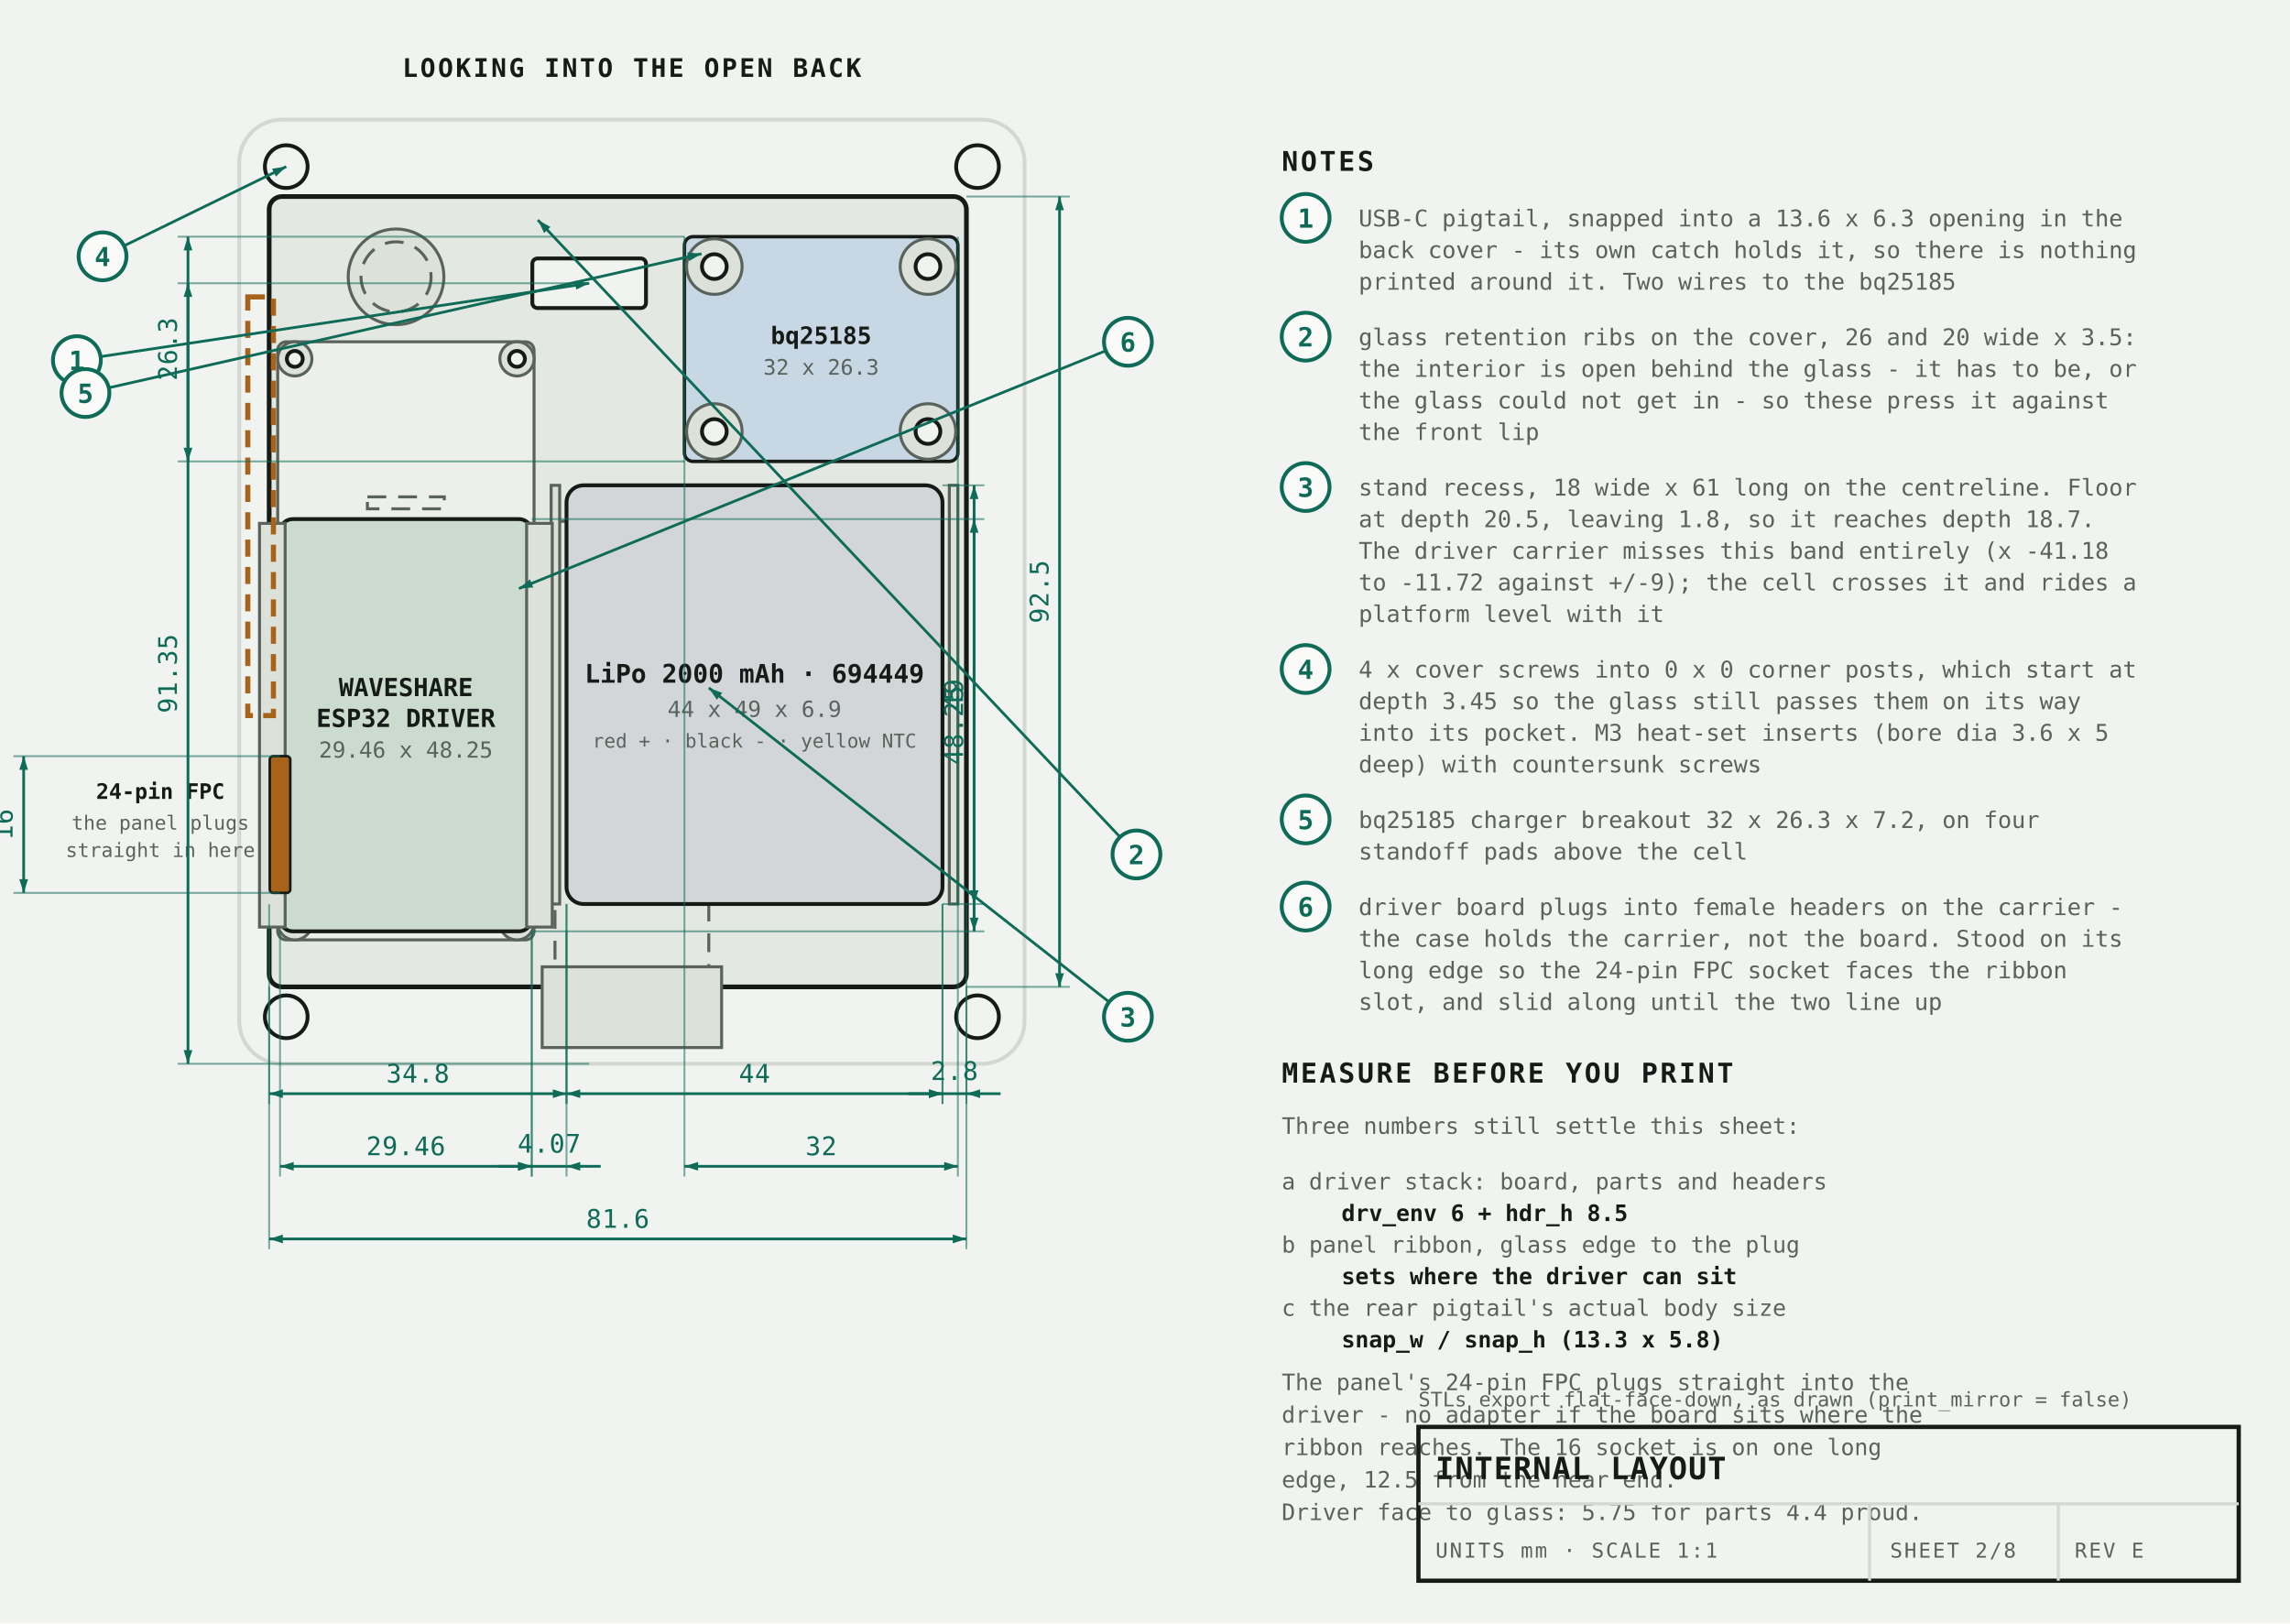
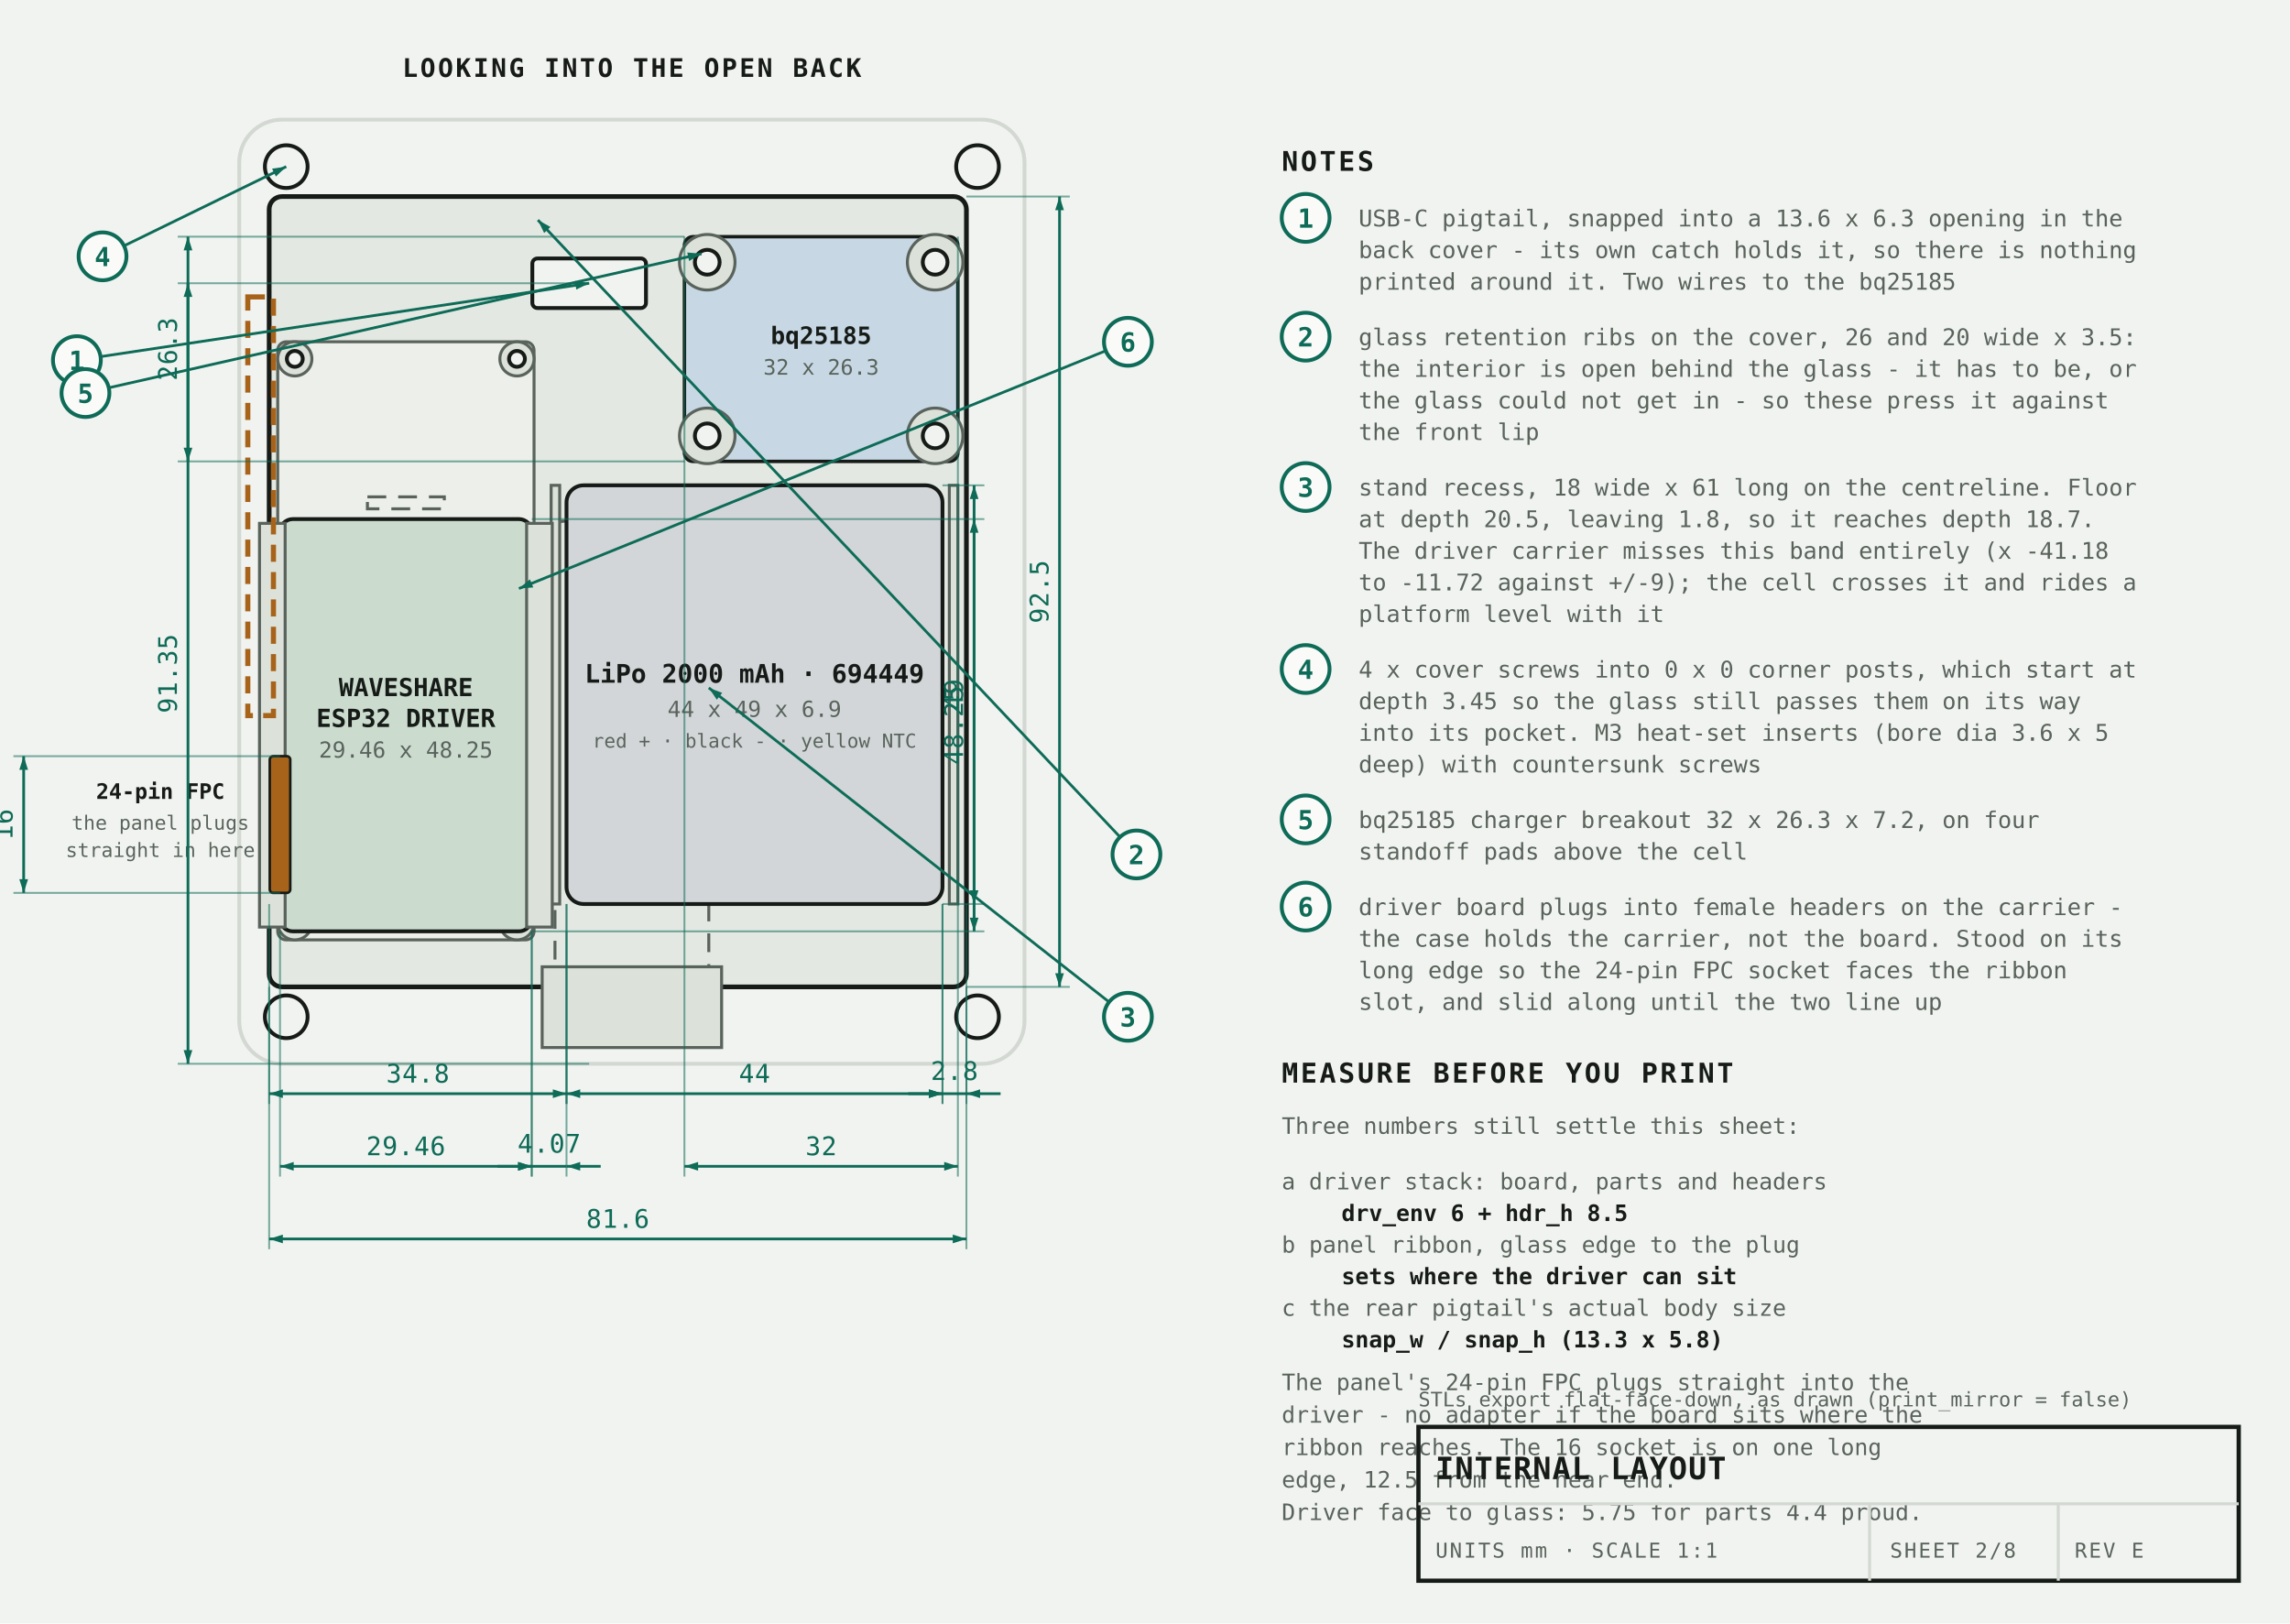
<svg xmlns="http://www.w3.org/2000/svg" class="dwg" width="1072" height="760" id="s2" viewBox="0 0 268 190" role="img">
  <style>
svg{font-family:"IBM Plex Mono",ui-monospace,monospace}
.bg{fill:#F1F3F0;stroke:none}
.part{fill:#E4E8E3;stroke:#171B18;stroke-width:.55}
.edge{fill:none;stroke:#171B18;stroke-width:.5}
.inkline{fill:none;stroke:#171B18;stroke-width:1.1}
.ghost{fill:none;stroke:#D3D8D2;stroke-width:.45}
.hid{fill:none;stroke:#59635C;stroke-width:.35;stroke-dasharray:2.2 1.4}
.cl{fill:none;stroke:#59635C;stroke-width:.28;stroke-dasharray:6 1.6 1 1.6;opacity:.75}
.cut{fill:#F1F3F0;stroke:#171B18;stroke-width:.45}
.ink{fill:#171B18;opacity:.86;stroke:none}
.glass{fill:#D9E4E6;stroke:#171B18;stroke-width:.4}
.pcb{fill:#CBDCCF;stroke:#171B18;stroke-width:.45}
.cell{fill:#D2D6D8;stroke:#171B18;stroke-width:.45}
.chg{fill:#C7D8E4;stroke:#171B18;stroke-width:.4}
.plat{fill:#EDEFEA;stroke:#59635C;stroke-width:.35}
.boss{fill:#DCE2DA;stroke:#59635C;stroke-width:.35}
.pad{fill:#D8DED6;stroke:#59635C;stroke-width:.35}
.voidfill{fill:#E7EAE5;stroke:#59635C;stroke-width:.35}
.warn{fill:none;stroke:#A8631A;stroke-width:.6;stroke-dasharray:2 1.2}
.wire{fill:none;stroke:#171B18;stroke-width:.62;stroke-linejoin:round}
.wire.ntc{stroke:#A8631A}
.clash{fill:#A8631A;fill-opacity:.30;stroke:#A8631A;stroke-width:.7}
.clashtxt{fill:#A8631A;font-weight:600;letter-spacing:.02em}
.res{fill:#FAFBF9;stroke:#171B18;stroke-width:.5}
.leg{stroke:#171B18;stroke-width:2.6;stroke-linecap:round;fill:none}
.table{stroke:#59635C;stroke-width:.6}
.com{fill:#A8631A;stroke:#171B18;stroke-width:.3}
.hl{stroke:#D3D8D2;stroke-width:.3;fill:none}
.hatch{opacity:.9}
.dim{fill:none;stroke:#0E6B57;stroke-width:.32}
.ext{fill:none;stroke:#0E6B57;stroke-width:.22;opacity:.55}
.arrow{fill:#0E6B57;stroke:none}
.dimtxt{fill:#0E6B57;letter-spacing:.02em}
.note{fill:#59635C}
.val{fill:#171B18;font-weight:600}
.val.warn{fill:#A8631A;stroke:none}
.balloon{fill:#FAFBF9;stroke:#0E6B57;stroke-width:.45}
.baltxt{fill:#0E6B57;font-weight:600;text-anchor:middle}
.vlabel{fill:#171B18;font-weight:600;letter-spacing:.09em}
.cmp{fill:#171B18;font-weight:600}
.cmpsub{fill:#59635C}
.tbframe{fill:none;stroke:#171B18;stroke-width:.5}
.tbrule{stroke:#D3D8D2;stroke-width:.35;fill:none}
.tbname{fill:#171B18;font-weight:700;letter-spacing:.03em}
.tbmeta{fill:#59635C;letter-spacing:.09em}
@media (prefers-color-scheme:dark){
svg{font-family:"IBM Plex Mono",ui-monospace,monospace}
.bg{fill:#0F1211;stroke:none}
.part{fill:#232A26;stroke:#E8ECE7;stroke-width:.55}
.edge{fill:none;stroke:#E8ECE7;stroke-width:.5}
.inkline{fill:none;stroke:#E8ECE7;stroke-width:1.1}
.ghost{fill:none;stroke:#2C332E;stroke-width:.45}
.hid{fill:none;stroke:#93A099;stroke-width:.35;stroke-dasharray:2.2 1.4}
.cl{fill:none;stroke:#93A099;stroke-width:.28;stroke-dasharray:6 1.6 1 1.6;opacity:.75}
.cut{fill:#0F1211;stroke:#E8ECE7;stroke-width:.45}
.ink{fill:#E8ECE7;opacity:.86;stroke:none}
.glass{fill:#243233;stroke:#E8ECE7;stroke-width:.4}
.pcb{fill:#1F3327;stroke:#E8ECE7;stroke-width:.45}
.cell{fill:#2A3033;stroke:#E8ECE7;stroke-width:.45}
.chg{fill:#1E2E3A;stroke:#E8ECE7;stroke-width:.4}
.plat{fill:#1C221E;stroke:#93A099;stroke-width:.35}
.boss{fill:#28302B;stroke:#93A099;stroke-width:.35}
.pad{fill:#2A322C;stroke:#93A099;stroke-width:.35}
.voidfill{fill:#101413;stroke:#93A099;stroke-width:.35}
.warn{fill:none;stroke:#E0A64B;stroke-width:.6;stroke-dasharray:2 1.2}
.wire{fill:none;stroke:#E8ECE7;stroke-width:.62;stroke-linejoin:round}
.wire.ntc{stroke:#E0A64B}
.clash{fill:#E0A64B;fill-opacity:.30;stroke:#E0A64B;stroke-width:.7}
.clashtxt{fill:#E0A64B;font-weight:600;letter-spacing:.02em}
.res{fill:#171B18;stroke:#E8ECE7;stroke-width:.5}
.leg{stroke:#E8ECE7;stroke-width:2.6;stroke-linecap:round;fill:none}
.table{stroke:#93A099;stroke-width:.6}
.com{fill:#E0A64B;stroke:#E8ECE7;stroke-width:.3}
.hl{stroke:#2C332E;stroke-width:.3;fill:none}
.hatch{opacity:.9}
.dim{fill:none;stroke:#57CFA9;stroke-width:.32}
.ext{fill:none;stroke:#57CFA9;stroke-width:.22;opacity:.55}
.arrow{fill:#57CFA9;stroke:none}
.dimtxt{fill:#57CFA9;letter-spacing:.02em}
.note{fill:#93A099}
.val{fill:#E8ECE7;font-weight:600}
.val.warn{fill:#E0A64B;stroke:none}
.balloon{fill:#171B18;stroke:#57CFA9;stroke-width:.45}
.baltxt{fill:#57CFA9;font-weight:600;text-anchor:middle}
.vlabel{fill:#E8ECE7;font-weight:600;letter-spacing:.09em}
.cmp{fill:#E8ECE7;font-weight:600}
.cmpsub{fill:#93A099}
.tbframe{fill:none;stroke:#E8ECE7;stroke-width:.5}
.tbrule{stroke:#2C332E;stroke-width:.35;fill:none}
.tbname{fill:#E8ECE7;font-weight:700;letter-spacing:.03em}
.tbmeta{fill:#93A099;letter-spacing:.09em}
}</style>
  <rect class="bg" x="0" y="0" width="268" height="190" />
  <rect class="ghost" x="28.00" y="14.00" width="91.90" height="110.50" rx="5.00" />
  <rect class="part" x="31.50" y="23.00" width="81.60" height="92.50" rx="1.50" />
  <rect class="hid" x="64.95" y="61.00" width="18.00" height="61.00" rx="1.00" />
-   <circle class="boss" cx="101.55" cy="40.85" r="5.60" />
-   <circle class="hid" cx="101.55" cy="40.85" r="4.10" />
-   <circle class="boss" cx="46.35" cy="32.40" r="5.60" />
-   <circle class="hid" cx="46.35" cy="32.40" r="4.10" />
  <rect class="boss" x="63.45" y="113.15" width="21.00" height="9.45" rx="0.00" />
  <rect class="cell" x="66.30" y="56.80" width="44.00" height="49.00" rx="2.00" />
  <text class="cmp" x="88.30" y="79.90" text-anchor="middle" font-size="3.0">LiPo 2000 mAh  ·  694449</text>
  <text class="cmpsub" x="88.30" y="83.90" text-anchor="middle" font-size="2.6">44 x 49 x 6.9</text>
  <text class="cmpsub" x="88.30" y="87.50" text-anchor="middle" font-size="2.25">red +  ·  black -  ·  yellow NTC</text>
  <rect class="boss" x="64.50" y="56.80" width="1.00" height="49.00" rx="0.00" />
  <rect class="boss" x="111.10" y="56.80" width="1.00" height="49.00" rx="0.00" />
  <rect class="chg" x="80.10" y="27.70" width="32.00" height="26.30" rx="1.00" />
  <text class="cmp" x="96.10" y="40.25" text-anchor="middle" font-size="2.8">bq25185</text>
  <text class="cmpsub" x="96.10" y="43.85" text-anchor="middle" font-size="2.5">32 x 26.3</text>
-   <circle class="boss" cx="83.60" cy="50.50" r="3.25" />
-   <circle class="cut" cx="83.60" cy="50.50" r="1.45" />
-   <circle class="boss" cx="83.60" cy="31.20" r="3.25" />
-   <circle class="cut" cx="83.60" cy="31.20" r="1.45" />
-   <circle class="boss" cx="108.60" cy="50.50" r="3.25" />
-   <circle class="cut" cx="108.60" cy="50.50" r="1.45" />
-   <circle class="boss" cx="108.60" cy="31.20" r="3.25" />
-   <circle class="cut" cx="108.60" cy="31.20" r="1.45" />
+   <circle class="boss" cx="82.77" cy="51.01" r="3.25" />
+   <circle class="cut" cx="82.77" cy="51.01" r="1.45" />
+   <circle class="boss" cx="82.77" cy="30.69" r="3.25" />
+   <circle class="cut" cx="82.77" cy="30.69" r="1.45" />
+   <circle class="boss" cx="109.44" cy="51.01" r="3.25" />
+   <circle class="cut" cx="109.44" cy="51.01" r="1.45" />
+   <circle class="boss" cx="109.44" cy="30.69" r="3.25" />
+   <circle class="cut" cx="109.44" cy="30.69" r="1.45" />
  <rect class="plat" x="32.50" y="40.00" width="30.00" height="70.00" rx="1.00" />
  <text class="cmp" x="47.50" y="101.00" text-anchor="middle" font-size="2.6">CARRIER 30 x 70</text>
  <text class="cmpsub" x="47.50" y="104.80" text-anchor="middle" font-size="2.3">divider on the spare</text>
  <circle class="boss" cx="34.50" cy="108.00" r="2.00" />
  <circle class="cut" cx="34.50" cy="108.00" r="0.93" />
  <circle class="boss" cx="34.50" cy="42.00" r="2.00" />
  <circle class="cut" cx="34.50" cy="42.00" r="0.93" />
  <circle class="boss" cx="60.50" cy="108.00" r="2.00" />
  <circle class="cut" cx="60.50" cy="108.00" r="0.93" />
  <circle class="boss" cx="60.50" cy="42.00" r="2.00" />
  <circle class="cut" cx="60.50" cy="42.00" r="0.93" />
  <rect class="pcb" x="32.77" y="60.75" width="29.46" height="48.25" rx="1.50" />
  <text class="cmp" x="47.50" y="81.47" text-anchor="middle" font-size="2.9">WAVESHARE</text>
  <text class="cmp" x="47.50" y="85.08" text-anchor="middle" font-size="2.9">ESP32 DRIVER</text>
  <text class="cmpsub" x="47.50" y="88.67" text-anchor="middle" font-size="2.6">29.46 x 48.25</text>
  <rect class="hid" x="43.00" y="58.15" width="9.00" height="1.40" rx="0.00" />
  <rect class="boss" x="30.37" y="61.25" width="3.00" height="47.25" rx="0.00" />
  <rect class="boss" x="61.63" y="61.25" width="3.00" height="47.25" rx="0.00" />
  <rect class="com" x="31.57" y="88.50" width="2.40" height="16.00" rx="0.40" />
  <text class="cmp" x="18.77" y="93.50" text-anchor="middle" font-size="2.5">24-pin FPC</text>
  <text class="cmpsub" x="18.77" y="97.10" text-anchor="middle" font-size="2.3">the panel plugs</text>
  <text class="cmpsub" x="18.77" y="100.30" text-anchor="middle" font-size="2.3">straight in here</text>
  <rect class="warn" x="29.00" y="34.75" width="3.00" height="49.00" rx="0.00" />
  <line class="ext" x1="32.77" y1="88.50" x2="1.57" y2="88.50" />
  <line class="ext" x1="32.77" y1="104.50" x2="1.57" y2="104.50" />
  <line class="dim" x1="2.77" y1="88.50" x2="2.77" y2="104.50" />
  <path class="arrow" d="M2.77,88.50 L3.28,90.10 L2.26,90.10 Z" />
  <path class="arrow" d="M2.77,104.50 L2.26,102.90 L3.28,102.90 Z" />
  <text class="dimtxt" x="1.47" y="96.50" text-anchor="middle" font-size="3.0" transform="rotate(-90 1.47 96.50)">16</text>
  <rect class="boss" x="33.50" y="119.00" width="0.00" height="0.00" rx="1.00" />
  <circle class="cut" cx="33.50" cy="119.00" r="2.50" />
  <rect class="boss" x="114.40" y="119.00" width="0.00" height="0.00" rx="1.00" />
  <circle class="cut" cx="114.40" cy="119.00" r="2.50" />
  <rect class="boss" x="33.50" y="19.50" width="0.00" height="0.00" rx="1.00" />
  <circle class="cut" cx="33.50" cy="19.50" r="2.50" />
  <rect class="boss" x="114.40" y="19.50" width="0.00" height="0.00" rx="1.00" />
  <circle class="cut" cx="114.40" cy="19.50" r="2.50" />
  <rect class="cut" x="62.30" y="30.25" width="13.30" height="5.80" rx="0.60" />
  <line class="ext" x1="31.50" y1="105.80" x2="31.50" y2="129.20" />
  <line class="ext" x1="66.30" y1="105.80" x2="66.30" y2="129.20" />
  <line class="dim" x1="31.50" y1="128.00" x2="66.30" y2="128.00" />
  <path class="arrow" d="M31.50,128.00 L33.10,127.49 L33.10,128.51 Z" />
  <path class="arrow" d="M66.30,128.00 L64.70,128.51 L64.70,127.49 Z" />
  <text class="dimtxt" x="48.90" y="126.70" text-anchor="middle" font-size="3.0">34.8</text>
  <line class="ext" x1="66.30" y1="105.80" x2="66.30" y2="129.20" />
  <line class="ext" x1="110.30" y1="105.80" x2="110.30" y2="129.20" />
  <line class="dim" x1="66.30" y1="128.00" x2="110.30" y2="128.00" />
  <path class="arrow" d="M66.30,128.00 L67.90,127.49 L67.90,128.51 Z" />
  <path class="arrow" d="M110.30,128.00 L108.70,128.51 L108.70,127.49 Z" />
  <text class="dimtxt" x="88.30" y="126.70" text-anchor="middle" font-size="3.0">44</text>
  <line class="ext" x1="110.30" y1="105.80" x2="110.30" y2="129.20" />
  <line class="ext" x1="113.10" y1="105.80" x2="113.10" y2="129.20" />
  <line class="dim" x1="110.30" y1="128.00" x2="113.10" y2="128.00" />
  <line class="dim" x1="106.30" y1="128.00" x2="110.30" y2="128.00" />
  <line class="dim" x1="113.10" y1="128.00" x2="117.10" y2="128.00" />
  <path class="arrow" d="M110.30,128.00 L108.70,128.51 L108.70,127.49 Z" />
  <path class="arrow" d="M113.10,128.00 L114.70,127.49 L114.70,128.51 Z" />
  <text class="dimtxt" x="111.70" y="126.40" text-anchor="middle" font-size="3.0">2.8</text>
  <line class="ext" x1="32.77" y1="109.00" x2="32.77" y2="137.70" />
  <line class="ext" x1="62.23" y1="109.00" x2="62.23" y2="137.70" />
  <line class="dim" x1="32.77" y1="136.50" x2="62.23" y2="136.50" />
  <path class="arrow" d="M32.77,136.50 L34.37,135.99 L34.37,137.01 Z" />
  <path class="arrow" d="M62.23,136.50 L60.63,137.01 L60.63,135.99 Z" />
  <text class="dimtxt" x="47.50" y="135.20" text-anchor="middle" font-size="3.0">29.46</text>
  <line class="ext" x1="62.23" y1="109.00" x2="62.23" y2="137.70" />
  <line class="ext" x1="66.30" y1="109.00" x2="66.30" y2="137.70" />
  <line class="dim" x1="62.23" y1="136.50" x2="66.30" y2="136.50" />
  <line class="dim" x1="58.23" y1="136.50" x2="62.23" y2="136.50" />
  <line class="dim" x1="66.30" y1="136.50" x2="70.30" y2="136.50" />
  <path class="arrow" d="M62.23,136.50 L60.63,137.01 L60.63,135.99 Z" />
  <path class="arrow" d="M66.30,136.50 L67.90,135.99 L67.90,137.01 Z" />
  <text class="dimtxt" x="64.27" y="134.90" text-anchor="middle" font-size="3.0">4.07</text>
  <line class="ext" x1="80.10" y1="27.70" x2="80.10" y2="137.70" />
  <line class="ext" x1="112.10" y1="27.70" x2="112.10" y2="137.70" />
  <line class="dim" x1="80.10" y1="136.50" x2="112.10" y2="136.50" />
  <path class="arrow" d="M80.10,136.50 L81.70,135.99 L81.70,137.01 Z" />
  <path class="arrow" d="M112.10,136.50 L110.50,137.01 L110.50,135.99 Z" />
  <text class="dimtxt" x="96.10" y="135.20" text-anchor="middle" font-size="3.0">32</text>
  <line class="ext" x1="31.50" y1="115.50" x2="31.50" y2="146.20" />
  <line class="ext" x1="113.10" y1="115.50" x2="113.10" y2="146.20" />
  <line class="dim" x1="31.50" y1="145.00" x2="113.10" y2="145.00" />
  <path class="arrow" d="M31.50,145.00 L33.10,144.49 L33.10,145.51 Z" />
  <path class="arrow" d="M113.10,145.00 L111.50,145.51 L111.50,144.49 Z" />
  <text class="dimtxt" x="72.30" y="143.70" text-anchor="middle" font-size="3.0">81.6</text>
  <line class="ext" x1="80.10" y1="27.70" x2="20.80" y2="27.70" />
  <line class="ext" x1="80.10" y1="54.00" x2="20.80" y2="54.00" />
  <line class="dim" x1="22.00" y1="27.70" x2="22.00" y2="54.00" />
  <path class="arrow" d="M22.00,27.70 L22.51,29.30 L21.49,29.30 Z" />
  <path class="arrow" d="M22.00,54.00 L21.49,52.40 L22.51,52.40 Z" />
  <text class="dimtxt" x="20.70" y="40.85" text-anchor="middle" font-size="3.0" transform="rotate(-90 20.70 40.85)">26.3</text>
  <line class="ext" x1="68.95" y1="33.15" x2="20.80" y2="33.15" />
  <line class="ext" x1="68.95" y1="124.50" x2="20.80" y2="124.50" />
  <line class="dim" x1="22.00" y1="33.15" x2="22.00" y2="124.50" />
  <path class="arrow" d="M22.00,33.15 L22.51,34.75 L21.49,34.75 Z" />
  <path class="arrow" d="M22.00,124.50 L21.49,122.90 L22.51,122.90 Z" />
  <text class="dimtxt" x="20.70" y="78.83" text-anchor="middle" font-size="3.0" transform="rotate(-90 20.70 78.83)">91.35</text>
  <line class="ext" x1="62.23" y1="60.75" x2="115.20" y2="60.75" />
  <line class="ext" x1="62.23" y1="109.00" x2="115.20" y2="109.00" />
  <line class="dim" x1="114.00" y1="60.75" x2="114.00" y2="109.00" />
  <path class="arrow" d="M114.00,60.75 L114.51,62.35 L113.49,62.35 Z" />
  <path class="arrow" d="M114.00,109.00 L113.49,107.40 L114.51,107.40 Z" />
  <text class="dimtxt" x="112.70" y="84.88" text-anchor="middle" font-size="3.0" transform="rotate(-90 112.70 84.88)">48.25</text>
  <line class="ext" x1="110.30" y1="56.80" x2="115.20" y2="56.80" />
  <line class="ext" x1="110.30" y1="105.80" x2="115.20" y2="105.80" />
  <line class="dim" x1="114.00" y1="56.80" x2="114.00" y2="105.80" />
  <path class="arrow" d="M114.00,56.80 L114.51,58.40 L113.49,58.40 Z" />
  <path class="arrow" d="M114.00,105.80 L113.49,104.20 L114.51,104.20 Z" />
  <text class="dimtxt" x="112.70" y="81.30" text-anchor="middle" font-size="3.0" transform="rotate(-90 112.70 81.30)">49</text>
  <line class="ext" x1="113.10" y1="23.00" x2="125.20" y2="23.00" />
  <line class="ext" x1="113.10" y1="115.50" x2="125.20" y2="115.50" />
  <line class="dim" x1="124.00" y1="23.00" x2="124.00" y2="115.50" />
  <path class="arrow" d="M124.00,23.00 L124.51,24.60 L123.49,24.60 Z" />
  <path class="arrow" d="M124.00,115.50 L123.49,113.90 L124.51,113.90 Z" />
  <text class="dimtxt" x="122.70" y="69.25" text-anchor="middle" font-size="3.0" transform="rotate(-90 122.70 69.25)">92.5</text>
  <line class="dim" x1="68.95" y1="33.15" x2="9.00" y2="42.15" />
  <path class="arrow" d="M68.95,33.15 L67.44,33.89 L67.29,32.88 Z" />
  <circle class="balloon" cx="9.00" cy="42.15" r="2.80" />
  <text class="baltxt" x="9.00" y="43.30" text-anchor="middle" font-size="3.1">1</text>
  <line class="dim" x1="62.95" y1="25.75" x2="133.00" y2="100.00" />
  <path class="arrow" d="M62.95,25.75 L64.42,26.56 L63.68,27.27 Z" />
  <circle class="balloon" cx="133.00" cy="100.00" r="2.80" />
  <text class="baltxt" x="133.00" y="101.15" text-anchor="middle" font-size="3.1">2</text>
  <line class="dim" x1="82.95" y1="80.50" x2="132.00" y2="119.00" />
  <path class="arrow" d="M82.95,80.50 L84.52,81.09 L83.89,81.89 Z" />
  <circle class="balloon" cx="132.00" cy="119.00" r="2.80" />
  <text class="baltxt" x="132.00" y="120.15" text-anchor="middle" font-size="3.1">3</text>
  <line class="dim" x1="33.50" y1="19.50" x2="12.00" y2="30.00" />
  <path class="arrow" d="M33.50,19.50 L32.29,20.66 L31.84,19.74 Z" />
  <circle class="balloon" cx="12.00" cy="30.00" r="2.80" />
  <text class="baltxt" x="12.00" y="31.15" text-anchor="middle" font-size="3.1">4</text>
  <line class="dim" x1="82.10" y1="29.70" x2="10.00" y2="46.00" />
  <path class="arrow" d="M82.10,29.70 L80.65,30.55 L80.43,29.55 Z" />
  <circle class="balloon" cx="10.00" cy="46.00" r="2.80" />
  <text class="baltxt" x="10.00" y="47.15" text-anchor="middle" font-size="3.1">5</text>
  <line class="dim" x1="60.73" y1="68.88" x2="132.00" y2="40.00" />
  <path class="arrow" d="M60.73,68.88 L62.02,67.80 L62.41,68.75 Z" />
  <circle class="balloon" cx="132.00" cy="40.00" r="2.80" />
  <text class="baltxt" x="132.00" y="41.15" text-anchor="middle" font-size="3.1">6</text>
  <text class="vlabel" x="73.95" y="9.00" text-anchor="middle" font-size="3.0">LOOKING INTO THE OPEN BACK</text>
  <text class="vlabel" x="150.00" y="20.00" text-anchor="start" font-size="3.2">NOTES</text>
  <circle class="balloon" cx="152.80" cy="25.50" r="2.80" />
  <text class="baltxt" x="152.80" y="26.65" text-anchor="middle" font-size="3.1">1</text>
  <text class="note" x="159.00" y="26.50" text-anchor="start" font-size="2.7">USB-C pigtail, snapped into a 13.6 x 6.3 opening in the</text>
  <text class="note" x="159.00" y="30.20" text-anchor="start" font-size="2.7">back cover - its own catch holds it, so there is nothing</text>
  <text class="note" x="159.00" y="33.90" text-anchor="start" font-size="2.7">printed around it. Two wires to the bq25185</text>
  <circle class="balloon" cx="152.80" cy="39.40" r="2.80" />
  <text class="baltxt" x="152.80" y="40.55" text-anchor="middle" font-size="3.1">2</text>
  <text class="note" x="159.00" y="40.40" text-anchor="start" font-size="2.7">glass retention ribs on the cover, 26 and 20 wide x 3.5:</text>
  <text class="note" x="159.00" y="44.10" text-anchor="start" font-size="2.7">the interior is open behind the glass - it has to be, or</text>
  <text class="note" x="159.00" y="47.80" text-anchor="start" font-size="2.7">the glass could not get in - so these press it against</text>
  <text class="note" x="159.00" y="51.50" text-anchor="start" font-size="2.7">the front lip</text>
  <circle class="balloon" cx="152.80" cy="57.00" r="2.80" />
  <text class="baltxt" x="152.80" y="58.15" text-anchor="middle" font-size="3.1">3</text>
  <text class="note" x="159.00" y="58.00" text-anchor="start" font-size="2.7">stand recess, 18 wide x 61 long on the centreline. Floor</text>
  <text class="note" x="159.00" y="61.70" text-anchor="start" font-size="2.7">at depth 20.5, leaving 1.8, so it reaches depth 18.7.</text>
  <text class="note" x="159.00" y="65.40" text-anchor="start" font-size="2.7">The driver carrier misses this band entirely (x -41.18</text>
  <text class="note" x="159.00" y="69.10" text-anchor="start" font-size="2.7">to -11.72 against +/-9); the cell crosses it and rides a</text>
  <text class="note" x="159.00" y="72.80" text-anchor="start" font-size="2.7">platform level with it</text>
  <circle class="balloon" cx="152.80" cy="78.30" r="2.80" />
  <text class="baltxt" x="152.80" y="79.45" text-anchor="middle" font-size="3.1">4</text>
  <text class="note" x="159.00" y="79.30" text-anchor="start" font-size="2.7">4 x cover screws into 0 x 0 corner posts, which start at</text>
  <text class="note" x="159.00" y="83.00" text-anchor="start" font-size="2.7">depth 3.45 so the glass still passes them on its way</text>
  <text class="note" x="159.00" y="86.70" text-anchor="start" font-size="2.7">into its pocket. M3 heat-set inserts (bore dia 3.6 x 5</text>
  <text class="note" x="159.00" y="90.40" text-anchor="start" font-size="2.7">deep) with countersunk screws</text>
  <circle class="balloon" cx="152.80" cy="95.90" r="2.80" />
  <text class="baltxt" x="152.80" y="97.05" text-anchor="middle" font-size="3.1">5</text>
  <text class="note" x="159.00" y="96.90" text-anchor="start" font-size="2.7">bq25185 charger breakout 32 x 26.3 x 7.2, on four</text>
  <text class="note" x="159.00" y="100.60" text-anchor="start" font-size="2.7">standoff pads above the cell</text>
  <circle class="balloon" cx="152.80" cy="106.10" r="2.80" />
  <text class="baltxt" x="152.80" y="107.25" text-anchor="middle" font-size="3.1">6</text>
  <text class="note" x="159.00" y="107.10" text-anchor="start" font-size="2.7">driver board plugs into female headers on the carrier -</text>
  <text class="note" x="159.00" y="110.80" text-anchor="start" font-size="2.7">the case holds the carrier, not the board. Stood on its</text>
  <text class="note" x="159.00" y="114.50" text-anchor="start" font-size="2.7">long edge so the 24-pin FPC socket faces the ribbon</text>
  <text class="note" x="159.00" y="118.20" text-anchor="start" font-size="2.7">slot, and slid along until the two line up</text>
  <text class="vlabel" x="150.00" y="126.70" text-anchor="start" font-size="3.2">MEASURE BEFORE YOU PRINT</text>
  <text class="note" x="150.00" y="132.70" text-anchor="start" font-size="2.65">Three numbers still settle this sheet:</text>
  <text class="note" x="150.00" y="139.20" text-anchor="start" font-size="2.65">a   driver stack: board, parts and headers</text>
  <text class="val" x="157.00" y="142.90" text-anchor="start" font-size="2.65">drv_env 6 + hdr_h 8.5</text>
  <text class="note" x="150.00" y="146.60" text-anchor="start" font-size="2.65">b   panel ribbon, glass edge to the plug</text>
  <text class="val" x="157.00" y="150.30" text-anchor="start" font-size="2.65">sets where the driver can sit</text>
  <text class="note" x="150.00" y="154.00" text-anchor="start" font-size="2.65">c   the rear pigtail's actual body size</text>
  <text class="val" x="157.00" y="157.70" text-anchor="start" font-size="2.65">snap_w / snap_h (13.3 x 5.8)</text>
  <text class="note" x="150.00" y="162.70" text-anchor="start" font-size="2.65">The panel's 24-pin FPC plugs straight into the</text>
  <text class="note" x="150.00" y="166.50" text-anchor="start" font-size="2.65">driver - no adapter if the board sits where the</text>
  <text class="note" x="150.00" y="170.30" text-anchor="start" font-size="2.65">ribbon reaches. The 16 socket is on one long</text>
  <text class="note" x="150.00" y="174.10" text-anchor="start" font-size="2.65">edge, 12.5 from the near end.</text>
  <text class="note" x="150.00" y="177.90" text-anchor="start" font-size="2.65">Driver face to glass: 5.75 for parts 4.4 proud.</text>
  <text class="note" x="166.00" y="164.60" text-anchor="start" font-size="2.35">STLs export flat-face-down, as drawn (print_mirror = false)</text>
  <rect class="tbframe" x="166.00" y="167.00" width="96.00" height="18.00" rx="0.00" />
  <line class="tbrule" x1="166.00" y1="176.00" x2="262.00" y2="176.00" />
  <line class="tbrule" x1="218.80" y1="176.00" x2="218.80" y2="185.00" />
  <line class="tbrule" x1="240.88" y1="176.00" x2="240.88" y2="185.00" />
  <text class="tbname" x="168.00" y="173.12" text-anchor="start" font-size="3.6">INTERNAL LAYOUT</text>
  <text class="tbmeta" x="168.00" y="182.30" text-anchor="start" font-size="2.4">UNITS mm · SCALE 1:1</text>
  <text class="tbmeta" x="221.20" y="182.30" text-anchor="start" font-size="2.4">SHEET 2/8</text>
  <text class="tbmeta" x="242.80" y="182.30" text-anchor="start" font-size="2.4">REV E</text>
</svg>
